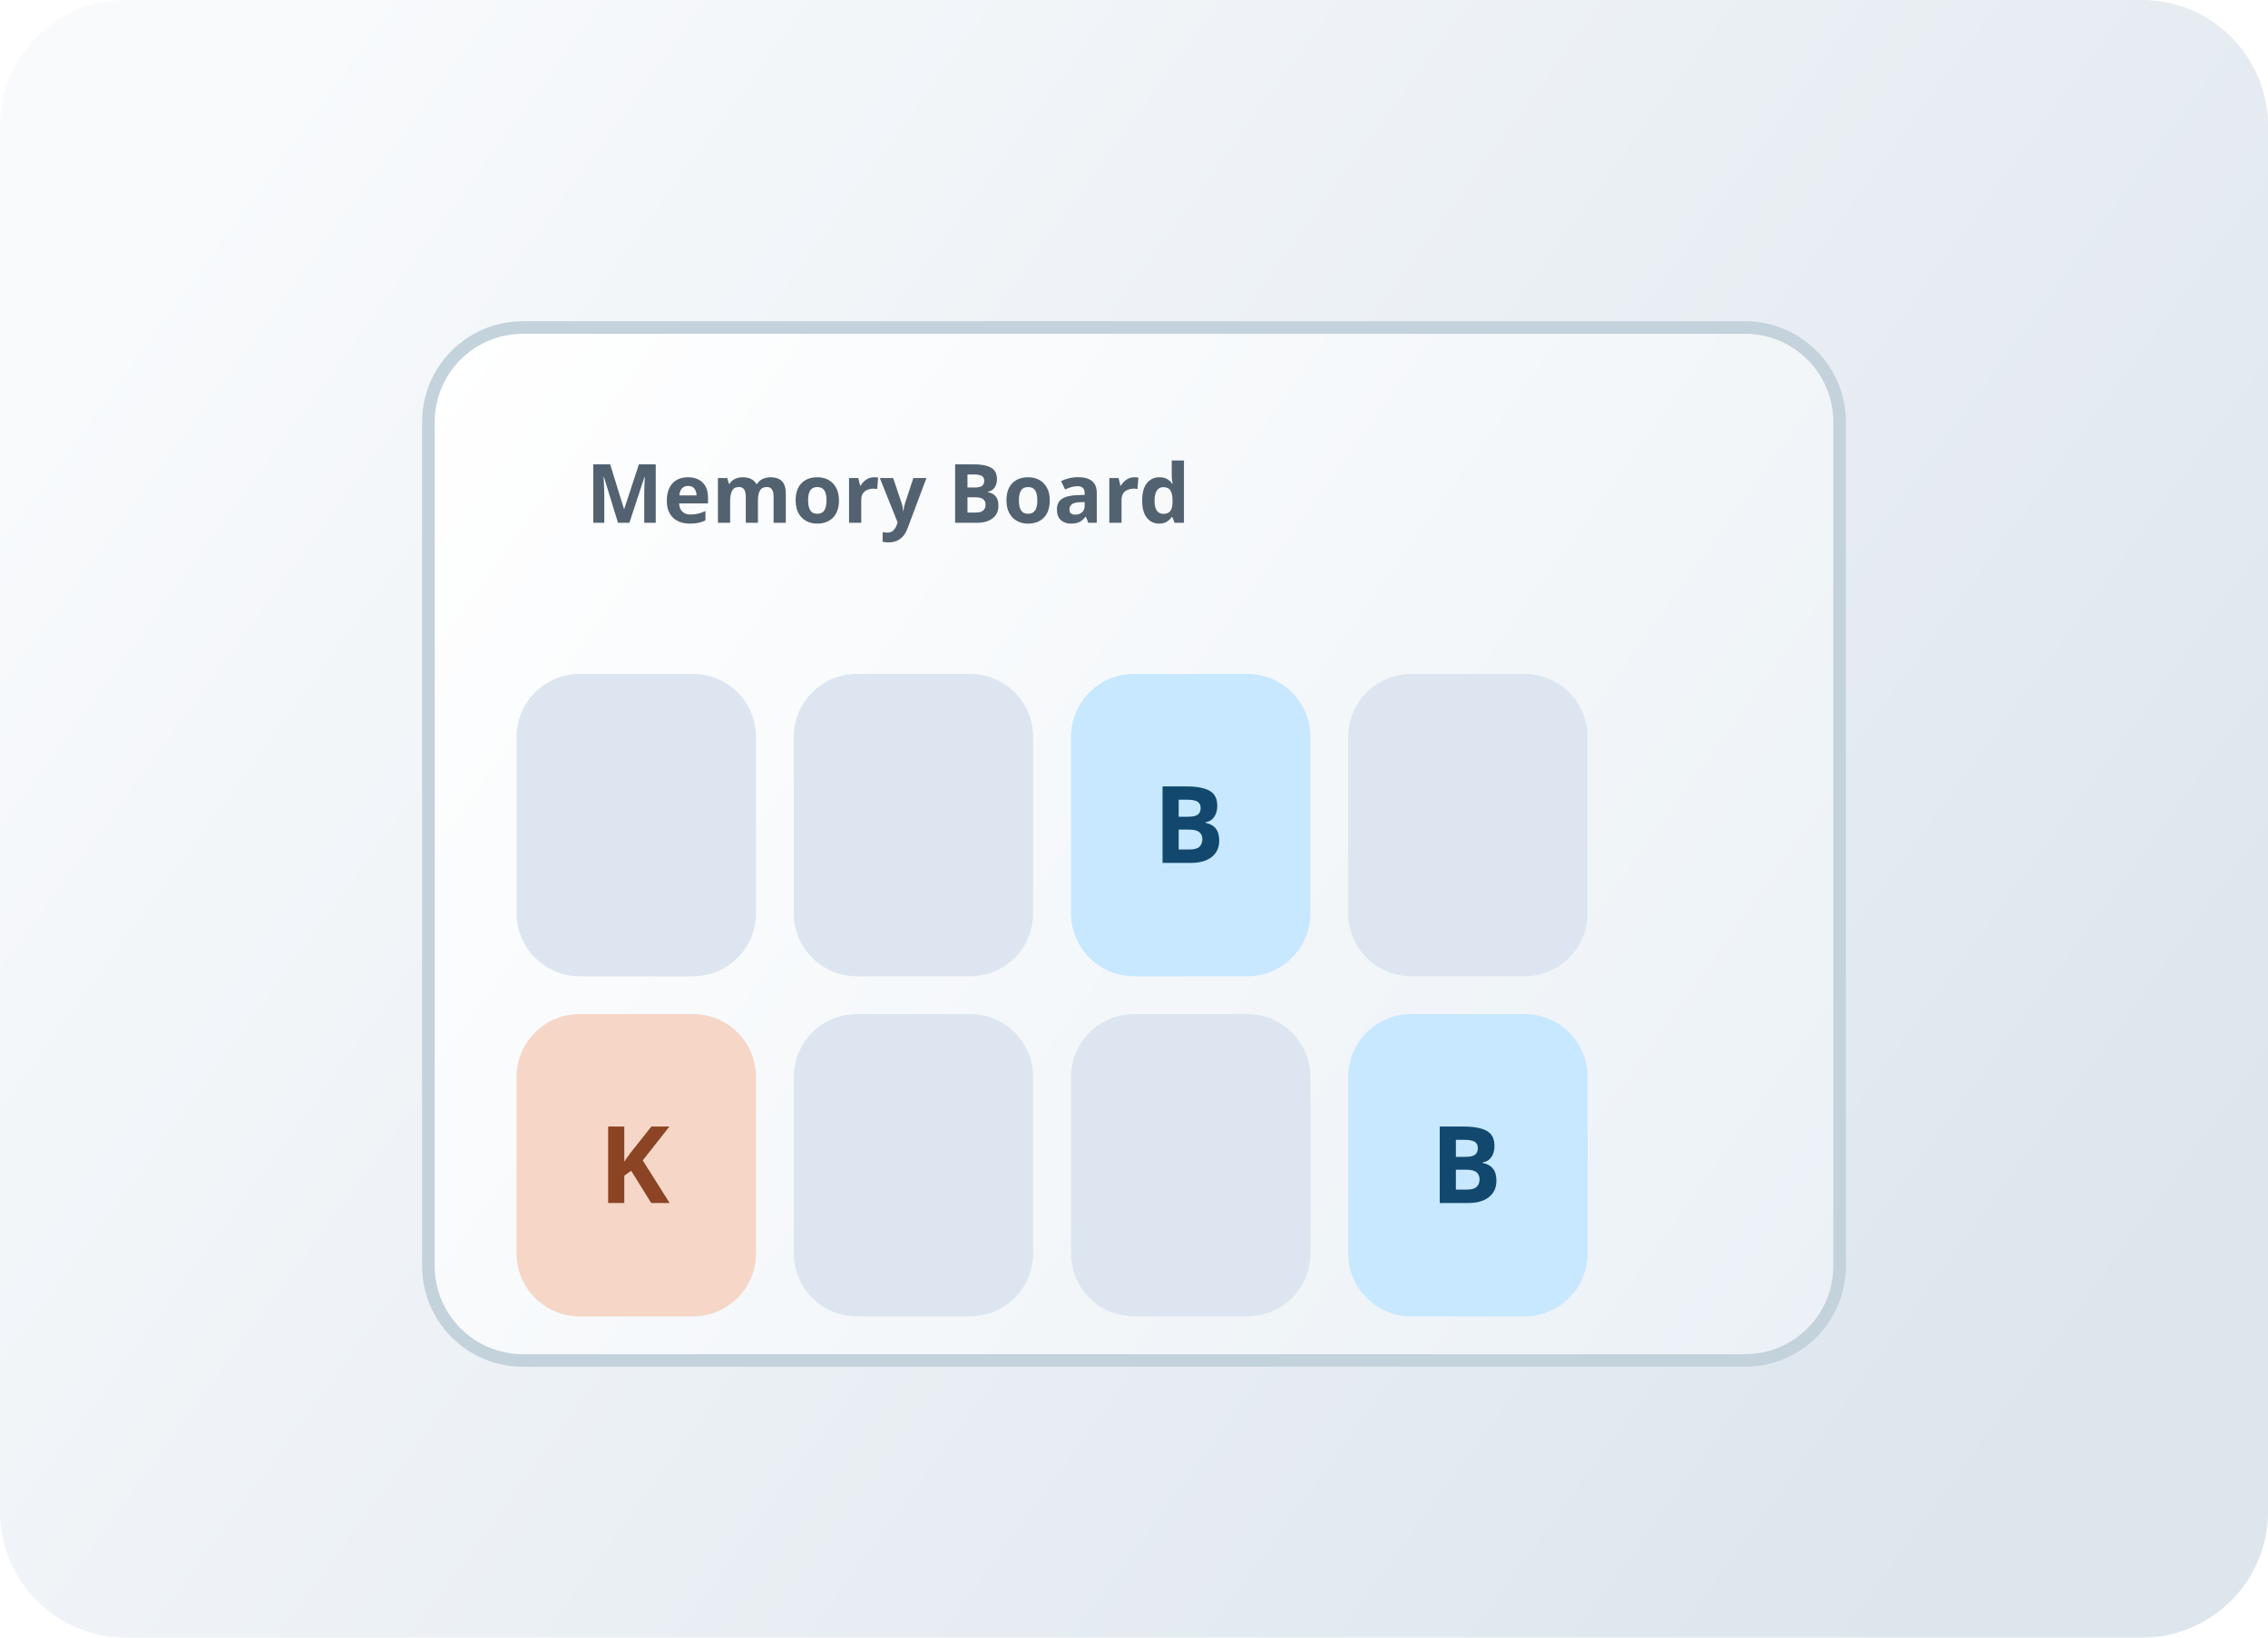
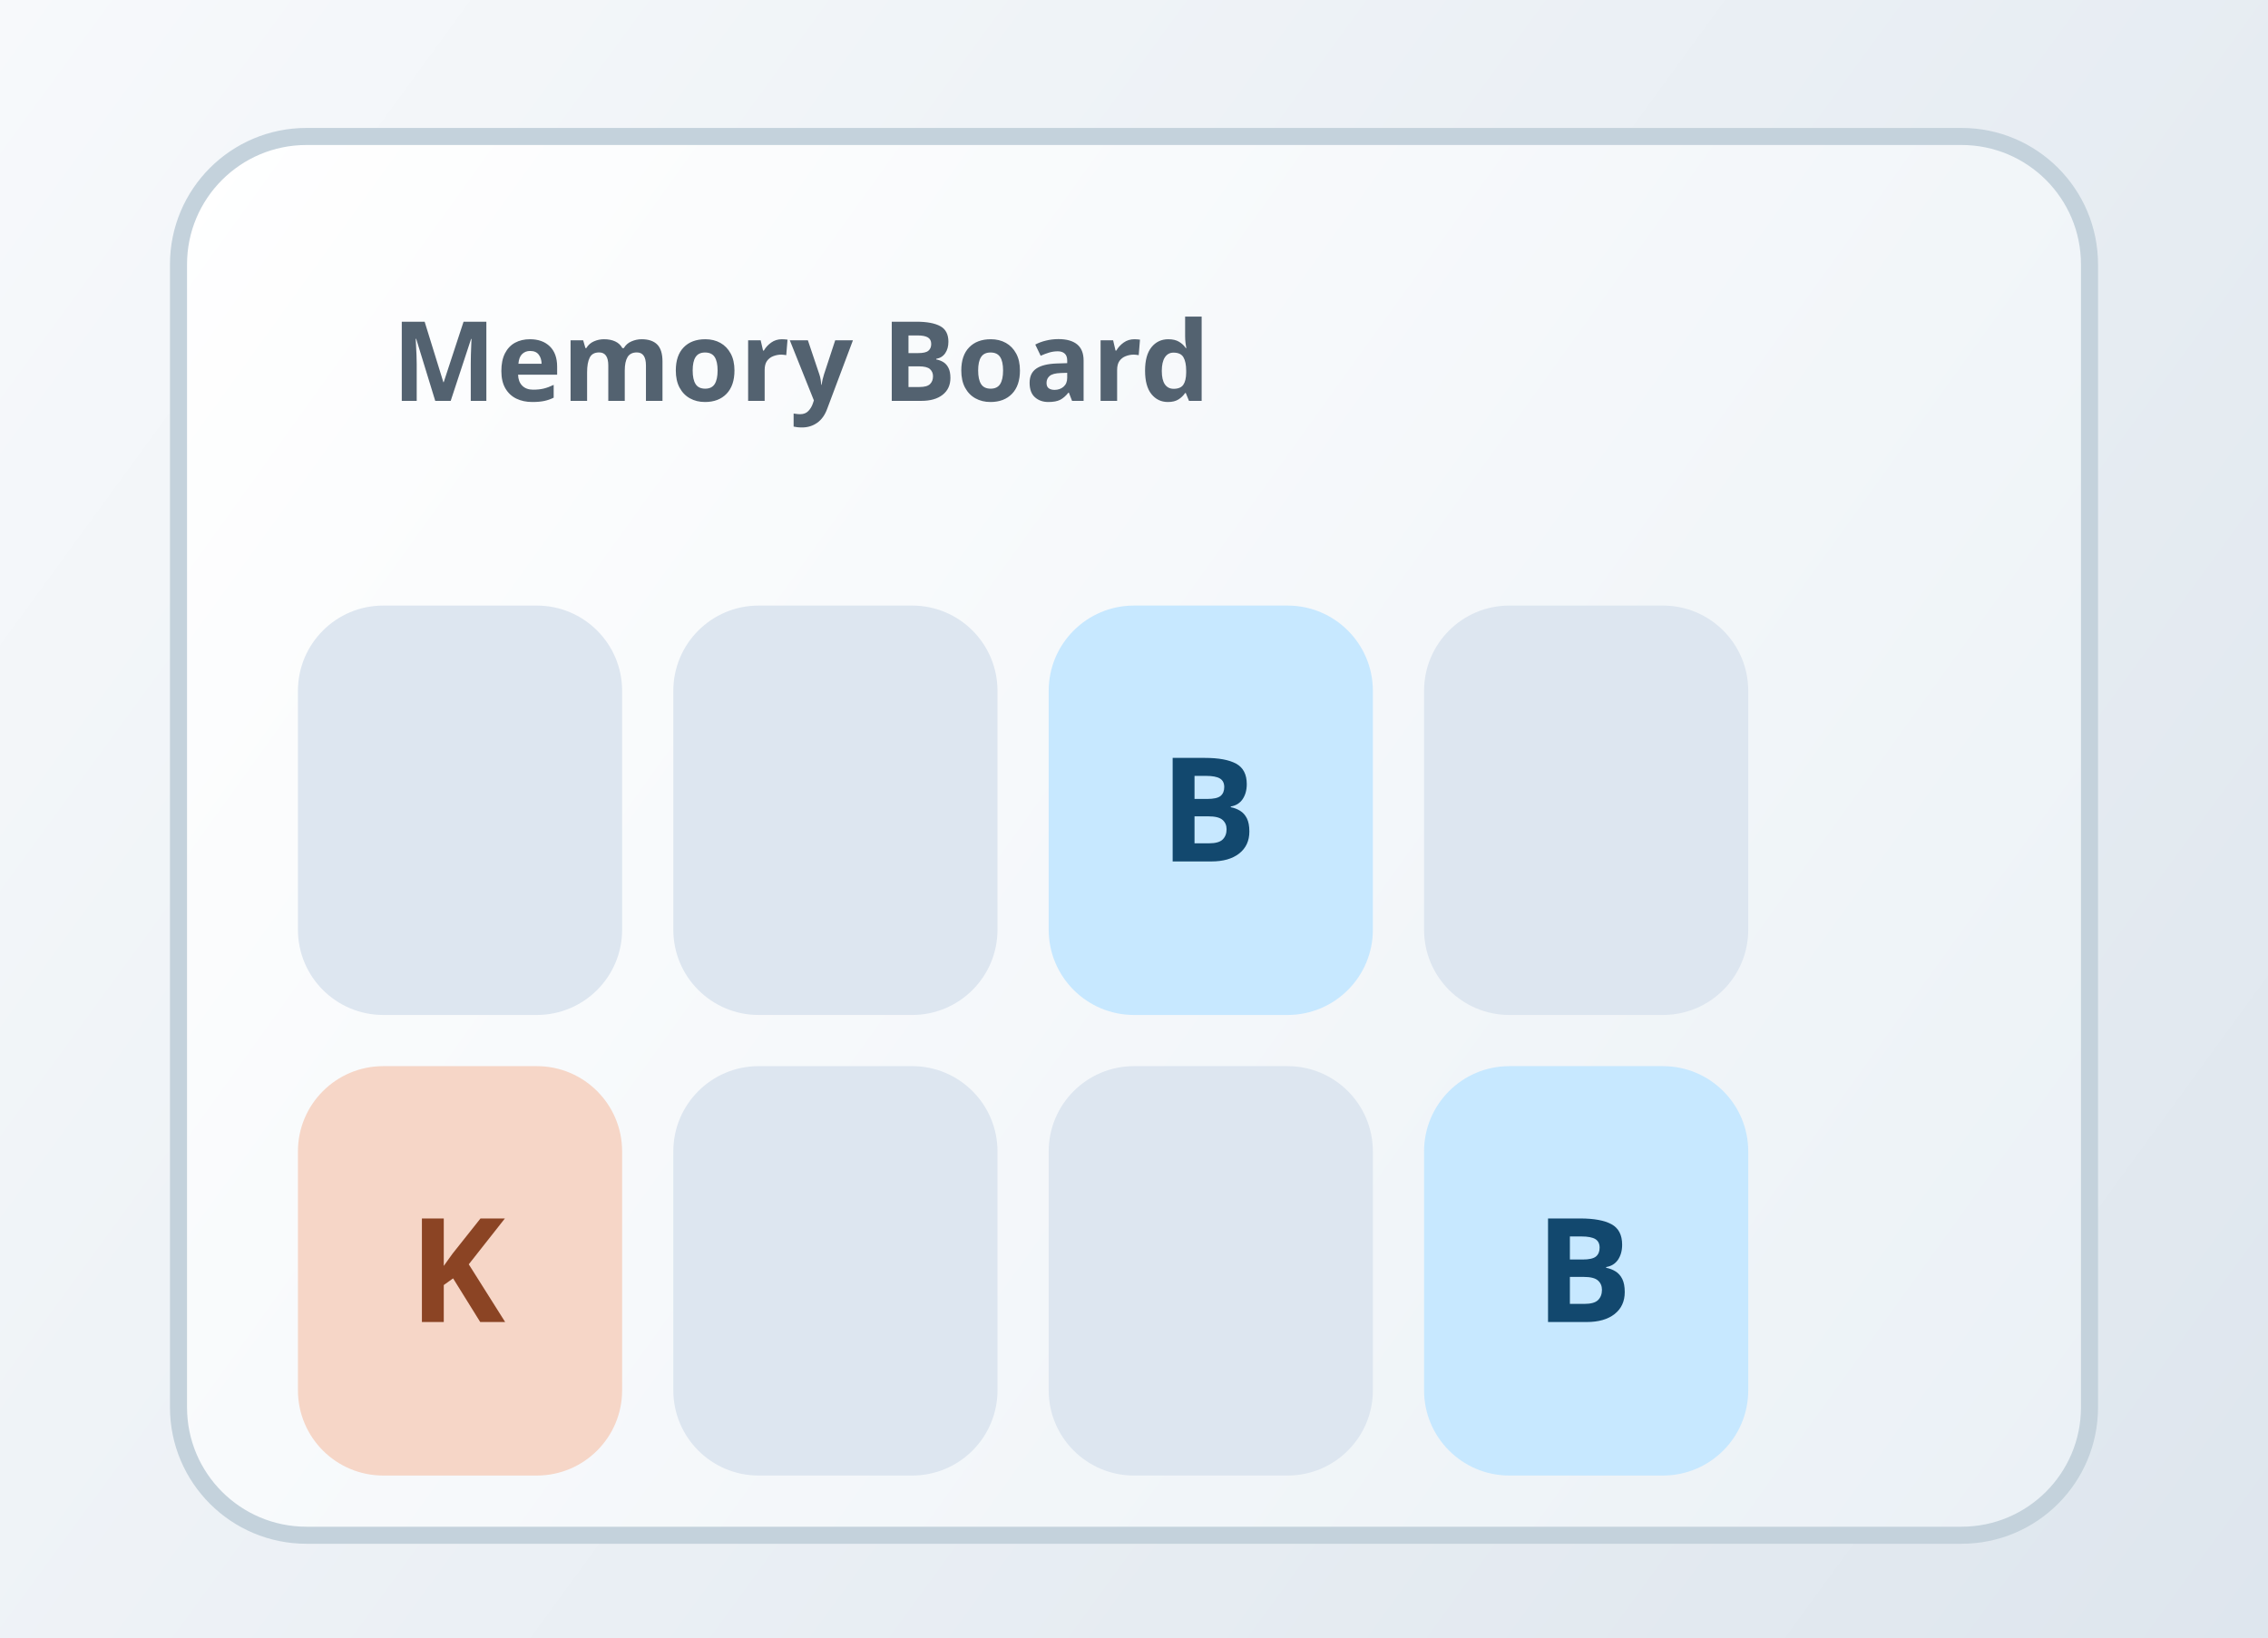
- <svg xmlns="http://www.w3.org/2000/svg" width="720" height="520" viewBox="0 0 720 520" fill="none">
+ <svg xmlns="http://www.w3.org/2000/svg" width="720" height="520" viewBox="104 72 512 384" fill="none">
  <defs>
    <linearGradient id="bg" x1="72" y1="52" x2="648" y2="472" gradientUnits="userSpaceOnUse">
      <stop stop-color="#F8FAFC" />
      <stop offset="1" stop-color="#DDE5ED" />
    </linearGradient>
    <linearGradient id="panel" x1="140" y1="104" x2="580" y2="420" gradientUnits="userSpaceOnUse">
      <stop stop-color="#FFFFFF" />
      <stop offset="1" stop-color="#EBF1F6" />
    </linearGradient>
  </defs>
  <rect width="720" height="520" rx="40" fill="url(#bg)" />
  <rect x="136" y="104" width="448" height="328" rx="30" fill="url(#panel)" stroke="#C4D2DC" stroke-width="4" />
  <text x="186" y="166" fill="#536270" font-family="ui-sans-serif, system-ui" font-size="26" font-weight="700">Memory Board</text>
  <g transform="translate(164 214)">
    <rect x="0" y="0" width="76" height="96" rx="20" fill="#DDE6F0" />
    <rect x="88" y="0" width="76" height="96" rx="20" fill="#DDE6F0" />
    <rect x="176" y="0" width="76" height="96" rx="20" fill="#C7E8FF" />
    <text x="202" y="60" fill="#12486E" font-family="ui-sans-serif, system-ui" font-size="34" font-weight="800">B</text>
    <rect x="264" y="0" width="76" height="96" rx="20" fill="#DDE6F0" />
    <rect x="0" y="108" width="76" height="96" rx="20" fill="#F6D6C7" />
    <text x="26" y="168" fill="#8B4424" font-family="ui-sans-serif, system-ui" font-size="34" font-weight="800">K</text>
    <rect x="88" y="108" width="76" height="96" rx="20" fill="#DDE6F0" />
    <rect x="176" y="108" width="76" height="96" rx="20" fill="#DDE6F0" />
    <rect x="264" y="108" width="76" height="96" rx="20" fill="#C7E8FF" />
    <text x="290" y="168" fill="#12486E" font-family="ui-sans-serif, system-ui" font-size="34" font-weight="800">B</text>
  </g>
</svg>
